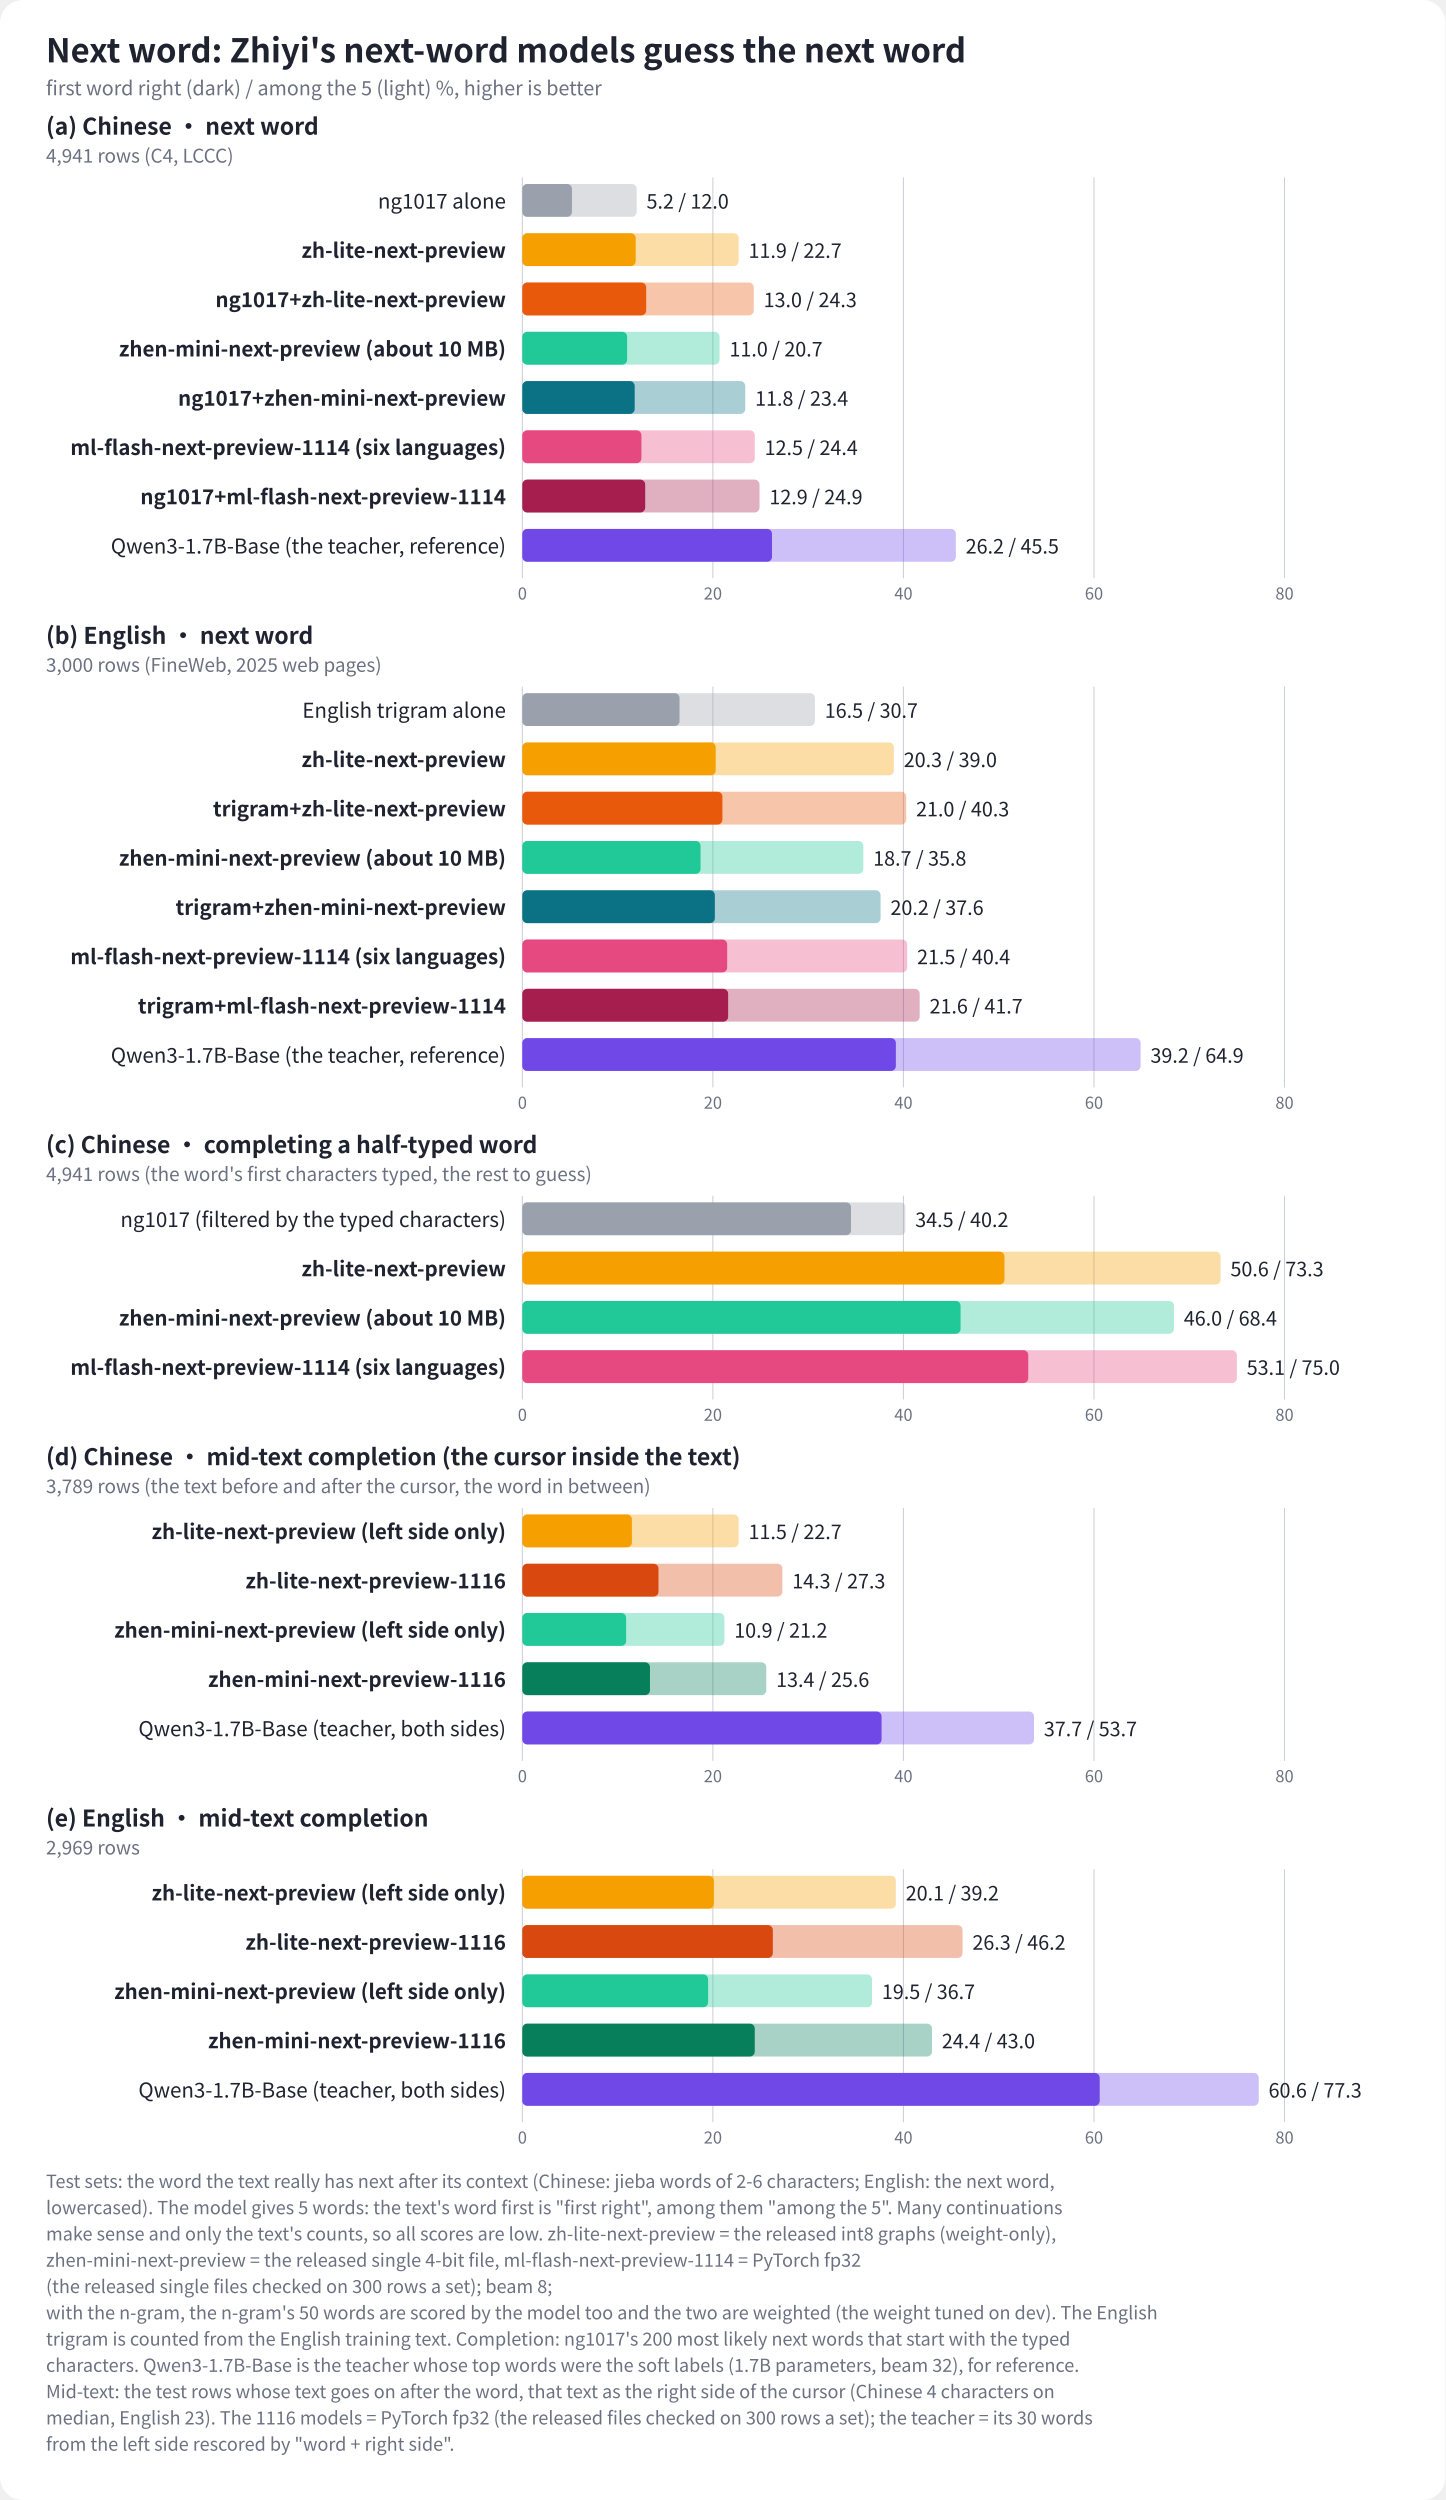
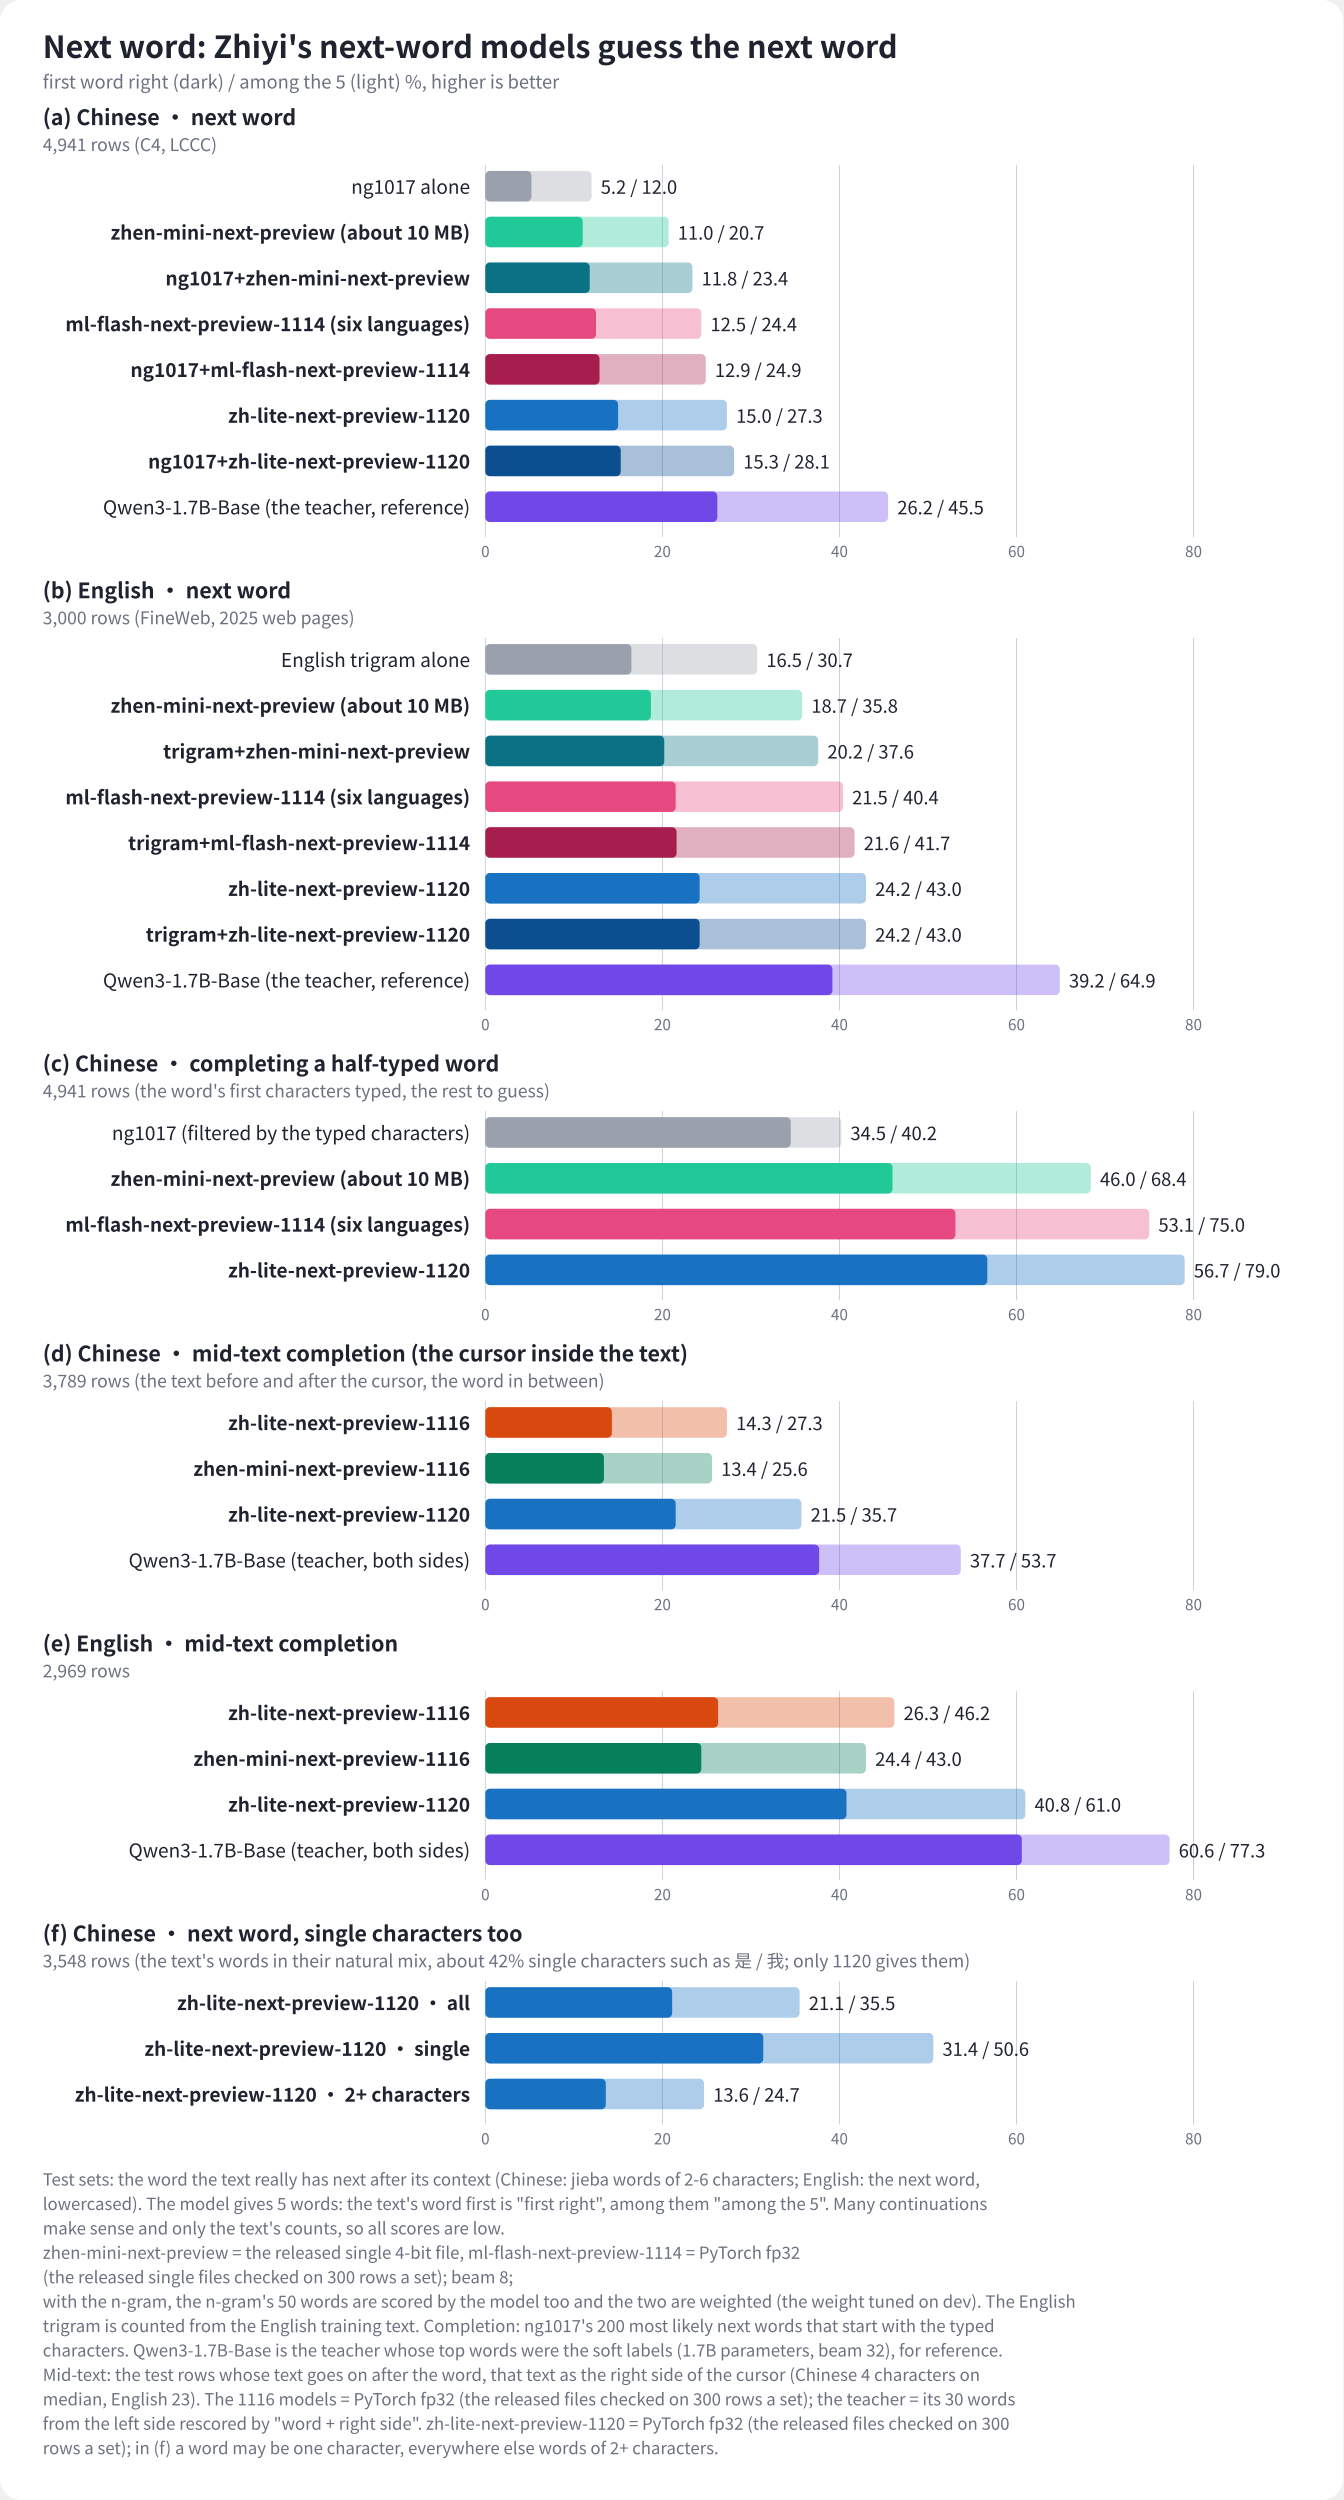
- <svg xmlns="http://www.w3.org/2000/svg" width="880" height="1522" viewBox="0 0 880 1522" font-family="'Microsoft YaHei','PingFang SC','Noto Sans CJK SC','Segoe UI',sans-serif">
-   <rect width="880" height="1522" rx="14" fill="#FFFFFF" />
+ <svg xmlns="http://www.w3.org/2000/svg" width="880" height="1638" viewBox="0 0 880 1638" font-family="'Microsoft YaHei','PingFang SC','Noto Sans CJK SC','Segoe UI',sans-serif">
+   <rect width="880" height="1638" rx="14" fill="#FFFFFF" />
  <text x="28" y="38" font-size="20" font-weight="700" fill="#1F2330">Next word: Zhiyi's next-word models guess the next word</text>
  <text x="28" y="58" font-size="12" fill="#6B7180">first word right (dark) / among the 5 (light) %, higher is better</text>
  <text x="28" y="82" font-size="14" font-weight="700" fill="#1F2330">(a) Chinese · next word</text>
  <text x="28" y="99" font-size="11.5" fill="#6B7180">4,941 rows (C4, LCCC)</text>
  <line x1="318.0" y1="108" x2="318.0" y2="352" stroke="#C9CDD6" stroke-width="0.6" />
  <text x="318.0" y="365" font-size="10" fill="#6B7180" text-anchor="middle">0</text>
  <line x1="434.0" y1="108" x2="434.0" y2="352" stroke="#C9CDD6" stroke-width="0.6" />
  <text x="434.0" y="365" font-size="10" fill="#6B7180" text-anchor="middle">20</text>
  <line x1="550.0" y1="108" x2="550.0" y2="352" stroke="#C9CDD6" stroke-width="0.6" />
  <text x="550.0" y="365" font-size="10" fill="#6B7180" text-anchor="middle">40</text>
  <line x1="666.0" y1="108" x2="666.0" y2="352" stroke="#C9CDD6" stroke-width="0.6" />
  <text x="666.0" y="365" font-size="10" fill="#6B7180" text-anchor="middle">60</text>
  <line x1="782.0" y1="108" x2="782.0" y2="352" stroke="#C9CDD6" stroke-width="0.6" />
  <text x="782.0" y="365" font-size="10" fill="#6B7180" text-anchor="middle">80</text>
  <text x="308" y="127" font-size="12.5" fill="#1F2330" text-anchor="end">ng1017 alone</text>
  <rect x="318" y="112" width="69.6" height="20" rx="3" fill="#9AA1AD" fill-opacity="0.35" />
  <rect x="318" y="112" width="30.2" height="20" rx="3" fill="#9AA1AD" />
  <text x="393.6" y="127" font-size="12" fill="#1F2330">5.2 / 12.0</text>
-   <text x="308" y="157" font-size="12.5" font-weight="700" fill="#1F2330" text-anchor="end">zh-lite-next-preview</text>
-   <rect x="318" y="142" width="131.7" height="20" rx="3" fill="#F59F00" fill-opacity="0.35" />
-   <rect x="318" y="142" width="69.0" height="20" rx="3" fill="#F59F00" />
-   <text x="455.7" y="157" font-size="12" fill="#1F2330">11.9 / 22.7</text>
-   <text x="308" y="187" font-size="12.5" font-weight="700" fill="#1F2330" text-anchor="end">ng1017+zh-lite-next-preview</text>
-   <rect x="318" y="172" width="140.9" height="20" rx="3" fill="#E8590C" fill-opacity="0.35" />
-   <rect x="318" y="172" width="75.4" height="20" rx="3" fill="#E8590C" />
-   <text x="464.9" y="187" font-size="12" fill="#1F2330">13.0 / 24.3</text>
-   <text x="308" y="217" font-size="12.5" font-weight="700" fill="#1F2330" text-anchor="end">zhen-mini-next-preview (about 10 MB)</text>
-   <rect x="318" y="202" width="120.1" height="20" rx="3" fill="#20C997" fill-opacity="0.35" />
-   <rect x="318" y="202" width="63.8" height="20" rx="3" fill="#20C997" />
-   <text x="444.1" y="217" font-size="12" fill="#1F2330">11.0 / 20.7</text>
-   <text x="308" y="247" font-size="12.5" font-weight="700" fill="#1F2330" text-anchor="end">ng1017+zhen-mini-next-preview</text>
-   <rect x="318" y="232" width="135.7" height="20" rx="3" fill="#0B7285" fill-opacity="0.35" />
-   <rect x="318" y="232" width="68.4" height="20" rx="3" fill="#0B7285" />
-   <text x="459.7" y="247" font-size="12" fill="#1F2330">11.8 / 23.4</text>
-   <text x="308" y="277" font-size="12.5" font-weight="700" fill="#1F2330" text-anchor="end">ml-flash-next-preview-1114 (six languages)</text>
-   <rect x="318" y="262" width="141.5" height="20" rx="3" fill="#E64980" fill-opacity="0.35" />
-   <rect x="318" y="262" width="72.5" height="20" rx="3" fill="#E64980" />
-   <text x="465.5" y="277" font-size="12" fill="#1F2330">12.5 / 24.4</text>
-   <text x="308" y="307" font-size="12.5" font-weight="700" fill="#1F2330" text-anchor="end">ng1017+ml-flash-next-preview-1114</text>
-   <rect x="318" y="292" width="144.4" height="20" rx="3" fill="#A61E4D" fill-opacity="0.35" />
-   <rect x="318" y="292" width="74.8" height="20" rx="3" fill="#A61E4D" />
-   <text x="468.4" y="307" font-size="12" fill="#1F2330">12.9 / 24.9</text>
+   <text x="308" y="157" font-size="12.5" font-weight="700" fill="#1F2330" text-anchor="end">zhen-mini-next-preview (about 10 MB)</text>
+   <rect x="318" y="142" width="120.1" height="20" rx="3" fill="#20C997" fill-opacity="0.35" />
+   <rect x="318" y="142" width="63.8" height="20" rx="3" fill="#20C997" />
+   <text x="444.1" y="157" font-size="12" fill="#1F2330">11.0 / 20.7</text>
+   <text x="308" y="187" font-size="12.5" font-weight="700" fill="#1F2330" text-anchor="end">ng1017+zhen-mini-next-preview</text>
+   <rect x="318" y="172" width="135.7" height="20" rx="3" fill="#0B7285" fill-opacity="0.35" />
+   <rect x="318" y="172" width="68.4" height="20" rx="3" fill="#0B7285" />
+   <text x="459.7" y="187" font-size="12" fill="#1F2330">11.8 / 23.4</text>
+   <text x="308" y="217" font-size="12.5" font-weight="700" fill="#1F2330" text-anchor="end">ml-flash-next-preview-1114 (six languages)</text>
+   <rect x="318" y="202" width="141.5" height="20" rx="3" fill="#E64980" fill-opacity="0.35" />
+   <rect x="318" y="202" width="72.5" height="20" rx="3" fill="#E64980" />
+   <text x="465.5" y="217" font-size="12" fill="#1F2330">12.5 / 24.4</text>
+   <text x="308" y="247" font-size="12.5" font-weight="700" fill="#1F2330" text-anchor="end">ng1017+ml-flash-next-preview-1114</text>
+   <rect x="318" y="232" width="144.4" height="20" rx="3" fill="#A61E4D" fill-opacity="0.35" />
+   <rect x="318" y="232" width="74.8" height="20" rx="3" fill="#A61E4D" />
+   <text x="468.4" y="247" font-size="12" fill="#1F2330">12.9 / 24.9</text>
+   <text x="308" y="277" font-size="12.5" font-weight="700" fill="#1F2330" text-anchor="end">zh-lite-next-preview-1120</text>
+   <rect x="318" y="262" width="158.3" height="20" rx="3" fill="#1971C2" fill-opacity="0.35" />
+   <rect x="318" y="262" width="87.0" height="20" rx="3" fill="#1971C2" />
+   <text x="482.3" y="277" font-size="12" fill="#1F2330">15.0 / 27.3</text>
+   <text x="308" y="307" font-size="12.5" font-weight="700" fill="#1F2330" text-anchor="end">ng1017+zh-lite-next-preview-1120</text>
+   <rect x="318" y="292" width="163.0" height="20" rx="3" fill="#0B4F91" fill-opacity="0.35" />
+   <rect x="318" y="292" width="88.7" height="20" rx="3" fill="#0B4F91" />
+   <text x="487.0" y="307" font-size="12" fill="#1F2330">15.3 / 28.1</text>
  <text x="308" y="337" font-size="12.5" fill="#1F2330" text-anchor="end">Qwen3-1.7B-Base (the teacher, reference)</text>
  <rect x="318" y="322" width="263.9" height="20" rx="3" fill="#7048E8" fill-opacity="0.35" />
  <rect x="318" y="322" width="152.0" height="20" rx="3" fill="#7048E8" />
  <text x="587.9" y="337" font-size="12" fill="#1F2330">26.2 / 45.5</text>
  <text x="28" y="392" font-size="14" font-weight="700" fill="#1F2330">(b) English · next word</text>
  <text x="28" y="409" font-size="11.5" fill="#6B7180">3,000 rows (FineWeb, 2025 web pages)</text>
  <line x1="318.0" y1="418" x2="318.0" y2="662" stroke="#C9CDD6" stroke-width="0.6" />
  <text x="318.0" y="675" font-size="10" fill="#6B7180" text-anchor="middle">0</text>
  <line x1="434.0" y1="418" x2="434.0" y2="662" stroke="#C9CDD6" stroke-width="0.6" />
  <text x="434.0" y="675" font-size="10" fill="#6B7180" text-anchor="middle">20</text>
  <line x1="550.0" y1="418" x2="550.0" y2="662" stroke="#C9CDD6" stroke-width="0.6" />
  <text x="550.0" y="675" font-size="10" fill="#6B7180" text-anchor="middle">40</text>
  <line x1="666.0" y1="418" x2="666.0" y2="662" stroke="#C9CDD6" stroke-width="0.6" />
  <text x="666.0" y="675" font-size="10" fill="#6B7180" text-anchor="middle">60</text>
  <line x1="782.0" y1="418" x2="782.0" y2="662" stroke="#C9CDD6" stroke-width="0.6" />
  <text x="782.0" y="675" font-size="10" fill="#6B7180" text-anchor="middle">80</text>
  <text x="308" y="437" font-size="12.5" fill="#1F2330" text-anchor="end">English trigram alone</text>
  <rect x="318" y="422" width="178.1" height="20" rx="3" fill="#9AA1AD" fill-opacity="0.35" />
  <rect x="318" y="422" width="95.7" height="20" rx="3" fill="#9AA1AD" />
  <text x="502.1" y="437" font-size="12" fill="#1F2330">16.5 / 30.7</text>
-   <text x="308" y="467" font-size="12.5" font-weight="700" fill="#1F2330" text-anchor="end">zh-lite-next-preview</text>
-   <rect x="318" y="452" width="226.2" height="20" rx="3" fill="#F59F00" fill-opacity="0.35" />
-   <rect x="318" y="452" width="117.7" height="20" rx="3" fill="#F59F00" />
-   <text x="550.2" y="467" font-size="12" fill="#1F2330">20.3 / 39.0</text>
-   <text x="308" y="497" font-size="12.5" font-weight="700" fill="#1F2330" text-anchor="end">trigram+zh-lite-next-preview</text>
-   <rect x="318" y="482" width="233.7" height="20" rx="3" fill="#E8590C" fill-opacity="0.35" />
-   <rect x="318" y="482" width="121.8" height="20" rx="3" fill="#E8590C" />
-   <text x="557.7" y="497" font-size="12" fill="#1F2330">21.0 / 40.3</text>
-   <text x="308" y="527" font-size="12.5" font-weight="700" fill="#1F2330" text-anchor="end">zhen-mini-next-preview (about 10 MB)</text>
-   <rect x="318" y="512" width="207.6" height="20" rx="3" fill="#20C997" fill-opacity="0.35" />
-   <rect x="318" y="512" width="108.5" height="20" rx="3" fill="#20C997" />
-   <text x="531.6" y="527" font-size="12" fill="#1F2330">18.7 / 35.8</text>
-   <text x="308" y="557" font-size="12.5" font-weight="700" fill="#1F2330" text-anchor="end">trigram+zhen-mini-next-preview</text>
-   <rect x="318" y="542" width="218.1" height="20" rx="3" fill="#0B7285" fill-opacity="0.35" />
-   <rect x="318" y="542" width="117.2" height="20" rx="3" fill="#0B7285" />
-   <text x="542.1" y="557" font-size="12" fill="#1F2330">20.2 / 37.6</text>
-   <text x="308" y="587" font-size="12.5" font-weight="700" fill="#1F2330" text-anchor="end">ml-flash-next-preview-1114 (six languages)</text>
-   <rect x="318" y="572" width="234.3" height="20" rx="3" fill="#E64980" fill-opacity="0.35" />
-   <rect x="318" y="572" width="124.7" height="20" rx="3" fill="#E64980" />
-   <text x="558.3" y="587" font-size="12" fill="#1F2330">21.5 / 40.4</text>
-   <text x="308" y="617" font-size="12.5" font-weight="700" fill="#1F2330" text-anchor="end">trigram+ml-flash-next-preview-1114</text>
-   <rect x="318" y="602" width="241.9" height="20" rx="3" fill="#A61E4D" fill-opacity="0.35" />
-   <rect x="318" y="602" width="125.3" height="20" rx="3" fill="#A61E4D" />
-   <text x="565.9" y="617" font-size="12" fill="#1F2330">21.6 / 41.7</text>
+   <text x="308" y="467" font-size="12.5" font-weight="700" fill="#1F2330" text-anchor="end">zhen-mini-next-preview (about 10 MB)</text>
+   <rect x="318" y="452" width="207.6" height="20" rx="3" fill="#20C997" fill-opacity="0.35" />
+   <rect x="318" y="452" width="108.5" height="20" rx="3" fill="#20C997" />
+   <text x="531.6" y="467" font-size="12" fill="#1F2330">18.7 / 35.8</text>
+   <text x="308" y="497" font-size="12.5" font-weight="700" fill="#1F2330" text-anchor="end">trigram+zhen-mini-next-preview</text>
+   <rect x="318" y="482" width="218.1" height="20" rx="3" fill="#0B7285" fill-opacity="0.35" />
+   <rect x="318" y="482" width="117.2" height="20" rx="3" fill="#0B7285" />
+   <text x="542.1" y="497" font-size="12" fill="#1F2330">20.2 / 37.6</text>
+   <text x="308" y="527" font-size="12.5" font-weight="700" fill="#1F2330" text-anchor="end">ml-flash-next-preview-1114 (six languages)</text>
+   <rect x="318" y="512" width="234.3" height="20" rx="3" fill="#E64980" fill-opacity="0.35" />
+   <rect x="318" y="512" width="124.7" height="20" rx="3" fill="#E64980" />
+   <text x="558.3" y="527" font-size="12" fill="#1F2330">21.5 / 40.4</text>
+   <text x="308" y="557" font-size="12.5" font-weight="700" fill="#1F2330" text-anchor="end">trigram+ml-flash-next-preview-1114</text>
+   <rect x="318" y="542" width="241.9" height="20" rx="3" fill="#A61E4D" fill-opacity="0.35" />
+   <rect x="318" y="542" width="125.3" height="20" rx="3" fill="#A61E4D" />
+   <text x="565.9" y="557" font-size="12" fill="#1F2330">21.6 / 41.7</text>
+   <text x="308" y="587" font-size="12.5" font-weight="700" fill="#1F2330" text-anchor="end">zh-lite-next-preview-1120</text>
+   <rect x="318" y="572" width="249.4" height="20" rx="3" fill="#1971C2" fill-opacity="0.35" />
+   <rect x="318" y="572" width="140.4" height="20" rx="3" fill="#1971C2" />
+   <text x="573.4" y="587" font-size="12" fill="#1F2330">24.2 / 43.0</text>
+   <text x="308" y="617" font-size="12.5" font-weight="700" fill="#1F2330" text-anchor="end">trigram+zh-lite-next-preview-1120</text>
+   <rect x="318" y="602" width="249.4" height="20" rx="3" fill="#0B4F91" fill-opacity="0.35" />
+   <rect x="318" y="602" width="140.4" height="20" rx="3" fill="#0B4F91" />
+   <text x="573.4" y="617" font-size="12" fill="#1F2330">24.2 / 43.0</text>
  <text x="308" y="647" font-size="12.5" fill="#1F2330" text-anchor="end">Qwen3-1.7B-Base (the teacher, reference)</text>
  <rect x="318" y="632" width="376.4" height="20" rx="3" fill="#7048E8" fill-opacity="0.35" />
  <rect x="318" y="632" width="227.4" height="20" rx="3" fill="#7048E8" />
  <text x="700.4" y="647" font-size="12" fill="#1F2330">39.2 / 64.9</text>
  <text x="28" y="702" font-size="14" font-weight="700" fill="#1F2330">(c) Chinese · completing a half-typed word</text>
  <text x="28" y="719" font-size="11.5" fill="#6B7180">4,941 rows (the word's first characters typed, the rest to guess)</text>
  <line x1="318.0" y1="728" x2="318.0" y2="852" stroke="#C9CDD6" stroke-width="0.6" />
  <text x="318.0" y="865" font-size="10" fill="#6B7180" text-anchor="middle">0</text>
  <line x1="434.0" y1="728" x2="434.0" y2="852" stroke="#C9CDD6" stroke-width="0.6" />
  <text x="434.0" y="865" font-size="10" fill="#6B7180" text-anchor="middle">20</text>
  <line x1="550.0" y1="728" x2="550.0" y2="852" stroke="#C9CDD6" stroke-width="0.6" />
  <text x="550.0" y="865" font-size="10" fill="#6B7180" text-anchor="middle">40</text>
  <line x1="666.0" y1="728" x2="666.0" y2="852" stroke="#C9CDD6" stroke-width="0.6" />
  <text x="666.0" y="865" font-size="10" fill="#6B7180" text-anchor="middle">60</text>
  <line x1="782.0" y1="728" x2="782.0" y2="852" stroke="#C9CDD6" stroke-width="0.6" />
  <text x="782.0" y="865" font-size="10" fill="#6B7180" text-anchor="middle">80</text>
  <text x="308" y="747" font-size="12.5" fill="#1F2330" text-anchor="end">ng1017 (filtered by the typed characters)</text>
  <rect x="318" y="732" width="233.2" height="20" rx="3" fill="#9AA1AD" fill-opacity="0.35" />
  <rect x="318" y="732" width="200.1" height="20" rx="3" fill="#9AA1AD" />
  <text x="557.2" y="747" font-size="12" fill="#1F2330">34.5 / 40.2</text>
-   <text x="308" y="777" font-size="12.5" font-weight="700" fill="#1F2330" text-anchor="end">zh-lite-next-preview</text>
-   <rect x="318" y="762" width="425.1" height="20" rx="3" fill="#F59F00" fill-opacity="0.35" />
-   <rect x="318" y="762" width="293.5" height="20" rx="3" fill="#F59F00" />
-   <text x="749.1" y="777" font-size="12" fill="#1F2330">50.6 / 73.3</text>
-   <text x="308" y="807" font-size="12.5" font-weight="700" fill="#1F2330" text-anchor="end">zhen-mini-next-preview (about 10 MB)</text>
-   <rect x="318" y="792" width="396.7" height="20" rx="3" fill="#20C997" fill-opacity="0.35" />
-   <rect x="318" y="792" width="266.8" height="20" rx="3" fill="#20C997" />
-   <text x="720.7" y="807" font-size="12" fill="#1F2330">46.0 / 68.4</text>
-   <text x="308" y="837" font-size="12.5" font-weight="700" fill="#1F2330" text-anchor="end">ml-flash-next-preview-1114 (six languages)</text>
-   <rect x="318" y="822" width="435.0" height="20" rx="3" fill="#E64980" fill-opacity="0.35" />
-   <rect x="318" y="822" width="308.0" height="20" rx="3" fill="#E64980" />
-   <text x="759.0" y="837" font-size="12" fill="#1F2330">53.1 / 75.0</text>
+   <text x="308" y="777" font-size="12.5" font-weight="700" fill="#1F2330" text-anchor="end">zhen-mini-next-preview (about 10 MB)</text>
+   <rect x="318" y="762" width="396.7" height="20" rx="3" fill="#20C997" fill-opacity="0.35" />
+   <rect x="318" y="762" width="266.8" height="20" rx="3" fill="#20C997" />
+   <text x="720.7" y="777" font-size="12" fill="#1F2330">46.0 / 68.4</text>
+   <text x="308" y="807" font-size="12.5" font-weight="700" fill="#1F2330" text-anchor="end">ml-flash-next-preview-1114 (six languages)</text>
+   <rect x="318" y="792" width="435.0" height="20" rx="3" fill="#E64980" fill-opacity="0.35" />
+   <rect x="318" y="792" width="308.0" height="20" rx="3" fill="#E64980" />
+   <text x="759.0" y="807" font-size="12" fill="#1F2330">53.1 / 75.0</text>
+   <text x="308" y="837" font-size="12.5" font-weight="700" fill="#1F2330" text-anchor="end">zh-lite-next-preview-1120</text>
+   <rect x="318" y="822" width="458.2" height="20" rx="3" fill="#1971C2" fill-opacity="0.35" />
+   <rect x="318" y="822" width="328.9" height="20" rx="3" fill="#1971C2" />
+   <text x="782.2" y="837" font-size="12" fill="#1F2330">56.7 / 79.0</text>
  <text x="28" y="892" font-size="14" font-weight="700" fill="#1F2330">(d) Chinese · mid-text completion (the cursor inside the text)</text>
  <text x="28" y="909" font-size="11.5" fill="#6B7180">3,789 rows (the text before and after the cursor, the word in between)</text>
-   <line x1="318.0" y1="918" x2="318.0" y2="1072" stroke="#C9CDD6" stroke-width="0.6" />
-   <text x="318.0" y="1085" font-size="10" fill="#6B7180" text-anchor="middle">0</text>
-   <line x1="434.0" y1="918" x2="434.0" y2="1072" stroke="#C9CDD6" stroke-width="0.6" />
-   <text x="434.0" y="1085" font-size="10" fill="#6B7180" text-anchor="middle">20</text>
-   <line x1="550.0" y1="918" x2="550.0" y2="1072" stroke="#C9CDD6" stroke-width="0.6" />
-   <text x="550.0" y="1085" font-size="10" fill="#6B7180" text-anchor="middle">40</text>
-   <line x1="666.0" y1="918" x2="666.0" y2="1072" stroke="#C9CDD6" stroke-width="0.6" />
-   <text x="666.0" y="1085" font-size="10" fill="#6B7180" text-anchor="middle">60</text>
-   <line x1="782.0" y1="918" x2="782.0" y2="1072" stroke="#C9CDD6" stroke-width="0.6" />
-   <text x="782.0" y="1085" font-size="10" fill="#6B7180" text-anchor="middle">80</text>
-   <text x="308" y="937" font-size="12.5" font-weight="700" fill="#1F2330" text-anchor="end">zh-lite-next-preview (left side only)</text>
-   <rect x="318" y="922" width="131.7" height="20" rx="3" fill="#F59F00" fill-opacity="0.35" />
-   <rect x="318" y="922" width="66.7" height="20" rx="3" fill="#F59F00" />
-   <text x="455.7" y="937" font-size="12" fill="#1F2330">11.5 / 22.7</text>
-   <text x="308" y="967" font-size="12.5" font-weight="700" fill="#1F2330" text-anchor="end">zh-lite-next-preview-1116</text>
-   <rect x="318" y="952" width="158.3" height="20" rx="3" fill="#D9480F" fill-opacity="0.35" />
-   <rect x="318" y="952" width="82.9" height="20" rx="3" fill="#D9480F" />
-   <text x="482.3" y="967" font-size="12" fill="#1F2330">14.3 / 27.3</text>
-   <text x="308" y="997" font-size="12.5" font-weight="700" fill="#1F2330" text-anchor="end">zhen-mini-next-preview (left side only)</text>
-   <rect x="318" y="982" width="123.0" height="20" rx="3" fill="#20C997" fill-opacity="0.35" />
-   <rect x="318" y="982" width="63.2" height="20" rx="3" fill="#20C997" />
-   <text x="447.0" y="997" font-size="12" fill="#1F2330">10.9 / 21.2</text>
-   <text x="308" y="1027" font-size="12.5" font-weight="700" fill="#1F2330" text-anchor="end">zhen-mini-next-preview-1116</text>
-   <rect x="318" y="1012" width="148.5" height="20" rx="3" fill="#087F5B" fill-opacity="0.35" />
-   <rect x="318" y="1012" width="77.7" height="20" rx="3" fill="#087F5B" />
-   <text x="472.5" y="1027" font-size="12" fill="#1F2330">13.4 / 25.6</text>
-   <text x="308" y="1057" font-size="12.5" fill="#1F2330" text-anchor="end">Qwen3-1.7B-Base (teacher, both sides)</text>
-   <rect x="318" y="1042" width="311.5" height="20" rx="3" fill="#7048E8" fill-opacity="0.35" />
-   <rect x="318" y="1042" width="218.7" height="20" rx="3" fill="#7048E8" />
-   <text x="635.5" y="1057" font-size="12" fill="#1F2330">37.7 / 53.7</text>
-   <text x="28" y="1112" font-size="14" font-weight="700" fill="#1F2330">(e) English · mid-text completion</text>
-   <text x="28" y="1129" font-size="11.5" fill="#6B7180">2,969 rows</text>
-   <line x1="318.0" y1="1138" x2="318.0" y2="1292" stroke="#C9CDD6" stroke-width="0.6" />
-   <text x="318.0" y="1305" font-size="10" fill="#6B7180" text-anchor="middle">0</text>
-   <line x1="434.0" y1="1138" x2="434.0" y2="1292" stroke="#C9CDD6" stroke-width="0.6" />
-   <text x="434.0" y="1305" font-size="10" fill="#6B7180" text-anchor="middle">20</text>
-   <line x1="550.0" y1="1138" x2="550.0" y2="1292" stroke="#C9CDD6" stroke-width="0.6" />
-   <text x="550.0" y="1305" font-size="10" fill="#6B7180" text-anchor="middle">40</text>
-   <line x1="666.0" y1="1138" x2="666.0" y2="1292" stroke="#C9CDD6" stroke-width="0.6" />
-   <text x="666.0" y="1305" font-size="10" fill="#6B7180" text-anchor="middle">60</text>
-   <line x1="782.0" y1="1138" x2="782.0" y2="1292" stroke="#C9CDD6" stroke-width="0.6" />
-   <text x="782.0" y="1305" font-size="10" fill="#6B7180" text-anchor="middle">80</text>
-   <text x="308" y="1157" font-size="12.5" font-weight="700" fill="#1F2330" text-anchor="end">zh-lite-next-preview (left side only)</text>
-   <rect x="318" y="1142" width="227.4" height="20" rx="3" fill="#F59F00" fill-opacity="0.35" />
-   <rect x="318" y="1142" width="116.6" height="20" rx="3" fill="#F59F00" />
-   <text x="551.4" y="1157" font-size="12" fill="#1F2330">20.1 / 39.2</text>
-   <text x="308" y="1187" font-size="12.5" font-weight="700" fill="#1F2330" text-anchor="end">zh-lite-next-preview-1116</text>
-   <rect x="318" y="1172" width="268.0" height="20" rx="3" fill="#D9480F" fill-opacity="0.35" />
-   <rect x="318" y="1172" width="152.5" height="20" rx="3" fill="#D9480F" />
-   <text x="592.0" y="1187" font-size="12" fill="#1F2330">26.3 / 46.2</text>
-   <text x="308" y="1217" font-size="12.5" font-weight="700" fill="#1F2330" text-anchor="end">zhen-mini-next-preview (left side only)</text>
-   <rect x="318" y="1202" width="212.9" height="20" rx="3" fill="#20C997" fill-opacity="0.35" />
-   <rect x="318" y="1202" width="113.1" height="20" rx="3" fill="#20C997" />
-   <text x="536.9" y="1217" font-size="12" fill="#1F2330">19.5 / 36.7</text>
-   <text x="308" y="1247" font-size="12.5" font-weight="700" fill="#1F2330" text-anchor="end">zhen-mini-next-preview-1116</text>
-   <rect x="318" y="1232" width="249.4" height="20" rx="3" fill="#087F5B" fill-opacity="0.35" />
-   <rect x="318" y="1232" width="141.5" height="20" rx="3" fill="#087F5B" />
-   <text x="573.4" y="1247" font-size="12" fill="#1F2330">24.4 / 43.0</text>
-   <text x="308" y="1277" font-size="12.5" fill="#1F2330" text-anchor="end">Qwen3-1.7B-Base (teacher, both sides)</text>
-   <rect x="318" y="1262" width="448.3" height="20" rx="3" fill="#7048E8" fill-opacity="0.35" />
-   <rect x="318" y="1262" width="351.5" height="20" rx="3" fill="#7048E8" />
-   <text x="772.3" y="1277" font-size="12" fill="#1F2330">60.6 / 77.3</text>
-   <text x="28" y="1332" font-size="11" fill="#6B7180">Test sets: the word the text really has next after its context (Chinese: jieba words of 2-6 characters; English: the next word,</text>
-   <text x="28" y="1348" font-size="11" fill="#6B7180">lowercased). The model gives 5 words: the text's word first is "first right", among them "among the 5". Many continuations</text>
-   <text x="28" y="1364" font-size="11" fill="#6B7180">make sense and only the text's counts, so all scores are low. zh-lite-next-preview = the released int8 graphs (weight-only),</text>
-   <text x="28" y="1380" font-size="11" fill="#6B7180">zhen-mini-next-preview = the released single 4-bit file, ml-flash-next-preview-1114 = PyTorch fp32</text>
-   <text x="28" y="1396" font-size="11" fill="#6B7180">(the released single files checked on 300 rows a set); beam 8;</text>
-   <text x="28" y="1412" font-size="11" fill="#6B7180">with the n-gram, the n-gram's 50 words are scored by the model too and the two are weighted (the weight tuned on dev). The English</text>
-   <text x="28" y="1428" font-size="11" fill="#6B7180">trigram is counted from the English training text. Completion: ng1017's 200 most likely next words that start with the typed</text>
-   <text x="28" y="1444" font-size="11" fill="#6B7180">characters. Qwen3-1.7B-Base is the teacher whose top words were the soft labels (1.7B parameters, beam 32), for reference.</text>
-   <text x="28" y="1460" font-size="11" fill="#6B7180">Mid-text: the test rows whose text goes on after the word, that text as the right side of the cursor (Chinese 4 characters on</text>
-   <text x="28" y="1476" font-size="11" fill="#6B7180">median, English 23). The 1116 models = PyTorch fp32 (the released files checked on 300 rows a set); the teacher = its 30 words</text>
-   <text x="28" y="1492" font-size="11" fill="#6B7180">from the left side rescored by "word + right side".</text>
+   <line x1="318.0" y1="918" x2="318.0" y2="1042" stroke="#C9CDD6" stroke-width="0.6" />
+   <text x="318.0" y="1055" font-size="10" fill="#6B7180" text-anchor="middle">0</text>
+   <line x1="434.0" y1="918" x2="434.0" y2="1042" stroke="#C9CDD6" stroke-width="0.6" />
+   <text x="434.0" y="1055" font-size="10" fill="#6B7180" text-anchor="middle">20</text>
+   <line x1="550.0" y1="918" x2="550.0" y2="1042" stroke="#C9CDD6" stroke-width="0.6" />
+   <text x="550.0" y="1055" font-size="10" fill="#6B7180" text-anchor="middle">40</text>
+   <line x1="666.0" y1="918" x2="666.0" y2="1042" stroke="#C9CDD6" stroke-width="0.6" />
+   <text x="666.0" y="1055" font-size="10" fill="#6B7180" text-anchor="middle">60</text>
+   <line x1="782.0" y1="918" x2="782.0" y2="1042" stroke="#C9CDD6" stroke-width="0.6" />
+   <text x="782.0" y="1055" font-size="10" fill="#6B7180" text-anchor="middle">80</text>
+   <text x="308" y="937" font-size="12.5" font-weight="700" fill="#1F2330" text-anchor="end">zh-lite-next-preview-1116</text>
+   <rect x="318" y="922" width="158.3" height="20" rx="3" fill="#D9480F" fill-opacity="0.35" />
+   <rect x="318" y="922" width="82.9" height="20" rx="3" fill="#D9480F" />
+   <text x="482.3" y="937" font-size="12" fill="#1F2330">14.3 / 27.3</text>
+   <text x="308" y="967" font-size="12.5" font-weight="700" fill="#1F2330" text-anchor="end">zhen-mini-next-preview-1116</text>
+   <rect x="318" y="952" width="148.5" height="20" rx="3" fill="#087F5B" fill-opacity="0.35" />
+   <rect x="318" y="952" width="77.7" height="20" rx="3" fill="#087F5B" />
+   <text x="472.5" y="967" font-size="12" fill="#1F2330">13.4 / 25.6</text>
+   <text x="308" y="997" font-size="12.5" font-weight="700" fill="#1F2330" text-anchor="end">zh-lite-next-preview-1120</text>
+   <rect x="318" y="982" width="207.1" height="20" rx="3" fill="#1971C2" fill-opacity="0.35" />
+   <rect x="318" y="982" width="124.7" height="20" rx="3" fill="#1971C2" />
+   <text x="531.1" y="997" font-size="12" fill="#1F2330">21.5 / 35.7</text>
+   <text x="308" y="1027" font-size="12.5" fill="#1F2330" text-anchor="end">Qwen3-1.7B-Base (teacher, both sides)</text>
+   <rect x="318" y="1012" width="311.5" height="20" rx="3" fill="#7048E8" fill-opacity="0.35" />
+   <rect x="318" y="1012" width="218.7" height="20" rx="3" fill="#7048E8" />
+   <text x="635.5" y="1027" font-size="12" fill="#1F2330">37.7 / 53.7</text>
+   <text x="28" y="1082" font-size="14" font-weight="700" fill="#1F2330">(e) English · mid-text completion</text>
+   <text x="28" y="1099" font-size="11.5" fill="#6B7180">2,969 rows</text>
+   <line x1="318.0" y1="1108" x2="318.0" y2="1232" stroke="#C9CDD6" stroke-width="0.6" />
+   <text x="318.0" y="1245" font-size="10" fill="#6B7180" text-anchor="middle">0</text>
+   <line x1="434.0" y1="1108" x2="434.0" y2="1232" stroke="#C9CDD6" stroke-width="0.6" />
+   <text x="434.0" y="1245" font-size="10" fill="#6B7180" text-anchor="middle">20</text>
+   <line x1="550.0" y1="1108" x2="550.0" y2="1232" stroke="#C9CDD6" stroke-width="0.6" />
+   <text x="550.0" y="1245" font-size="10" fill="#6B7180" text-anchor="middle">40</text>
+   <line x1="666.0" y1="1108" x2="666.0" y2="1232" stroke="#C9CDD6" stroke-width="0.6" />
+   <text x="666.0" y="1245" font-size="10" fill="#6B7180" text-anchor="middle">60</text>
+   <line x1="782.0" y1="1108" x2="782.0" y2="1232" stroke="#C9CDD6" stroke-width="0.6" />
+   <text x="782.0" y="1245" font-size="10" fill="#6B7180" text-anchor="middle">80</text>
+   <text x="308" y="1127" font-size="12.5" font-weight="700" fill="#1F2330" text-anchor="end">zh-lite-next-preview-1116</text>
+   <rect x="318" y="1112" width="268.0" height="20" rx="3" fill="#D9480F" fill-opacity="0.35" />
+   <rect x="318" y="1112" width="152.5" height="20" rx="3" fill="#D9480F" />
+   <text x="592.0" y="1127" font-size="12" fill="#1F2330">26.3 / 46.2</text>
+   <text x="308" y="1157" font-size="12.5" font-weight="700" fill="#1F2330" text-anchor="end">zhen-mini-next-preview-1116</text>
+   <rect x="318" y="1142" width="249.4" height="20" rx="3" fill="#087F5B" fill-opacity="0.35" />
+   <rect x="318" y="1142" width="141.5" height="20" rx="3" fill="#087F5B" />
+   <text x="573.4" y="1157" font-size="12" fill="#1F2330">24.4 / 43.0</text>
+   <text x="308" y="1187" font-size="12.5" font-weight="700" fill="#1F2330" text-anchor="end">zh-lite-next-preview-1120</text>
+   <rect x="318" y="1172" width="353.8" height="20" rx="3" fill="#1971C2" fill-opacity="0.35" />
+   <rect x="318" y="1172" width="236.6" height="20" rx="3" fill="#1971C2" />
+   <text x="677.8" y="1187" font-size="12" fill="#1F2330">40.8 / 61.0</text>
+   <text x="308" y="1217" font-size="12.5" fill="#1F2330" text-anchor="end">Qwen3-1.7B-Base (teacher, both sides)</text>
+   <rect x="318" y="1202" width="448.3" height="20" rx="3" fill="#7048E8" fill-opacity="0.35" />
+   <rect x="318" y="1202" width="351.5" height="20" rx="3" fill="#7048E8" />
+   <text x="772.3" y="1217" font-size="12" fill="#1F2330">60.6 / 77.3</text>
+   <text x="28" y="1272" font-size="14" font-weight="700" fill="#1F2330">(f) Chinese · next word, single characters too</text>
+   <text x="28" y="1289" font-size="11.5" fill="#6B7180">3,548 rows (the text's words in their natural mix, about 42% single characters such as 是 / 我; only 1120 gives them)</text>
+   <line x1="318.0" y1="1298" x2="318.0" y2="1392" stroke="#C9CDD6" stroke-width="0.6" />
+   <text x="318.0" y="1405" font-size="10" fill="#6B7180" text-anchor="middle">0</text>
+   <line x1="434.0" y1="1298" x2="434.0" y2="1392" stroke="#C9CDD6" stroke-width="0.6" />
+   <text x="434.0" y="1405" font-size="10" fill="#6B7180" text-anchor="middle">20</text>
+   <line x1="550.0" y1="1298" x2="550.0" y2="1392" stroke="#C9CDD6" stroke-width="0.6" />
+   <text x="550.0" y="1405" font-size="10" fill="#6B7180" text-anchor="middle">40</text>
+   <line x1="666.0" y1="1298" x2="666.0" y2="1392" stroke="#C9CDD6" stroke-width="0.6" />
+   <text x="666.0" y="1405" font-size="10" fill="#6B7180" text-anchor="middle">60</text>
+   <line x1="782.0" y1="1298" x2="782.0" y2="1392" stroke="#C9CDD6" stroke-width="0.6" />
+   <text x="782.0" y="1405" font-size="10" fill="#6B7180" text-anchor="middle">80</text>
+   <text x="308" y="1317" font-size="12.5" font-weight="700" fill="#1F2330" text-anchor="end">zh-lite-next-preview-1120 · all</text>
+   <rect x="318" y="1302" width="205.9" height="20" rx="3" fill="#1971C2" fill-opacity="0.35" />
+   <rect x="318" y="1302" width="122.4" height="20" rx="3" fill="#1971C2" />
+   <text x="529.9" y="1317" font-size="12" fill="#1F2330">21.1 / 35.5</text>
+   <text x="308" y="1347" font-size="12.5" font-weight="700" fill="#1F2330" text-anchor="end">zh-lite-next-preview-1120 · single</text>
+   <rect x="318" y="1332" width="293.5" height="20" rx="3" fill="#1971C2" fill-opacity="0.35" />
+   <rect x="318" y="1332" width="182.1" height="20" rx="3" fill="#1971C2" />
+   <text x="617.5" y="1347" font-size="12" fill="#1F2330">31.4 / 50.6</text>
+   <text x="308" y="1377" font-size="12.5" font-weight="700" fill="#1F2330" text-anchor="end">zh-lite-next-preview-1120 · 2+ characters</text>
+   <rect x="318" y="1362" width="143.3" height="20" rx="3" fill="#1971C2" fill-opacity="0.35" />
+   <rect x="318" y="1362" width="78.9" height="20" rx="3" fill="#1971C2" />
+   <text x="467.3" y="1377" font-size="12" fill="#1F2330">13.6 / 24.7</text>
+   <text x="28" y="1432" font-size="11" fill="#6B7180">Test sets: the word the text really has next after its context (Chinese: jieba words of 2-6 characters; English: the next word,</text>
+   <text x="28" y="1448" font-size="11" fill="#6B7180">lowercased). The model gives 5 words: the text's word first is "first right", among them "among the 5". Many continuations</text>
+   <text x="28" y="1464" font-size="11" fill="#6B7180">make sense and only the text's counts, so all scores are low.</text>
+   <text x="28" y="1480" font-size="11" fill="#6B7180">zhen-mini-next-preview = the released single 4-bit file, ml-flash-next-preview-1114 = PyTorch fp32</text>
+   <text x="28" y="1496" font-size="11" fill="#6B7180">(the released single files checked on 300 rows a set); beam 8;</text>
+   <text x="28" y="1512" font-size="11" fill="#6B7180">with the n-gram, the n-gram's 50 words are scored by the model too and the two are weighted (the weight tuned on dev). The English</text>
+   <text x="28" y="1528" font-size="11" fill="#6B7180">trigram is counted from the English training text. Completion: ng1017's 200 most likely next words that start with the typed</text>
+   <text x="28" y="1544" font-size="11" fill="#6B7180">characters. Qwen3-1.7B-Base is the teacher whose top words were the soft labels (1.7B parameters, beam 32), for reference.</text>
+   <text x="28" y="1560" font-size="11" fill="#6B7180">Mid-text: the test rows whose text goes on after the word, that text as the right side of the cursor (Chinese 4 characters on</text>
+   <text x="28" y="1576" font-size="11" fill="#6B7180">median, English 23). The 1116 models = PyTorch fp32 (the released files checked on 300 rows a set); the teacher = its 30 words</text>
+   <text x="28" y="1592" font-size="11" fill="#6B7180">from the left side rescored by "word + right side". zh-lite-next-preview-1120 = PyTorch fp32 (the released files checked on 300</text>
+   <text x="28" y="1608" font-size="11" fill="#6B7180">rows a set); in (f) a word may be one character, everywhere else words of 2+ characters.</text>
</svg>
